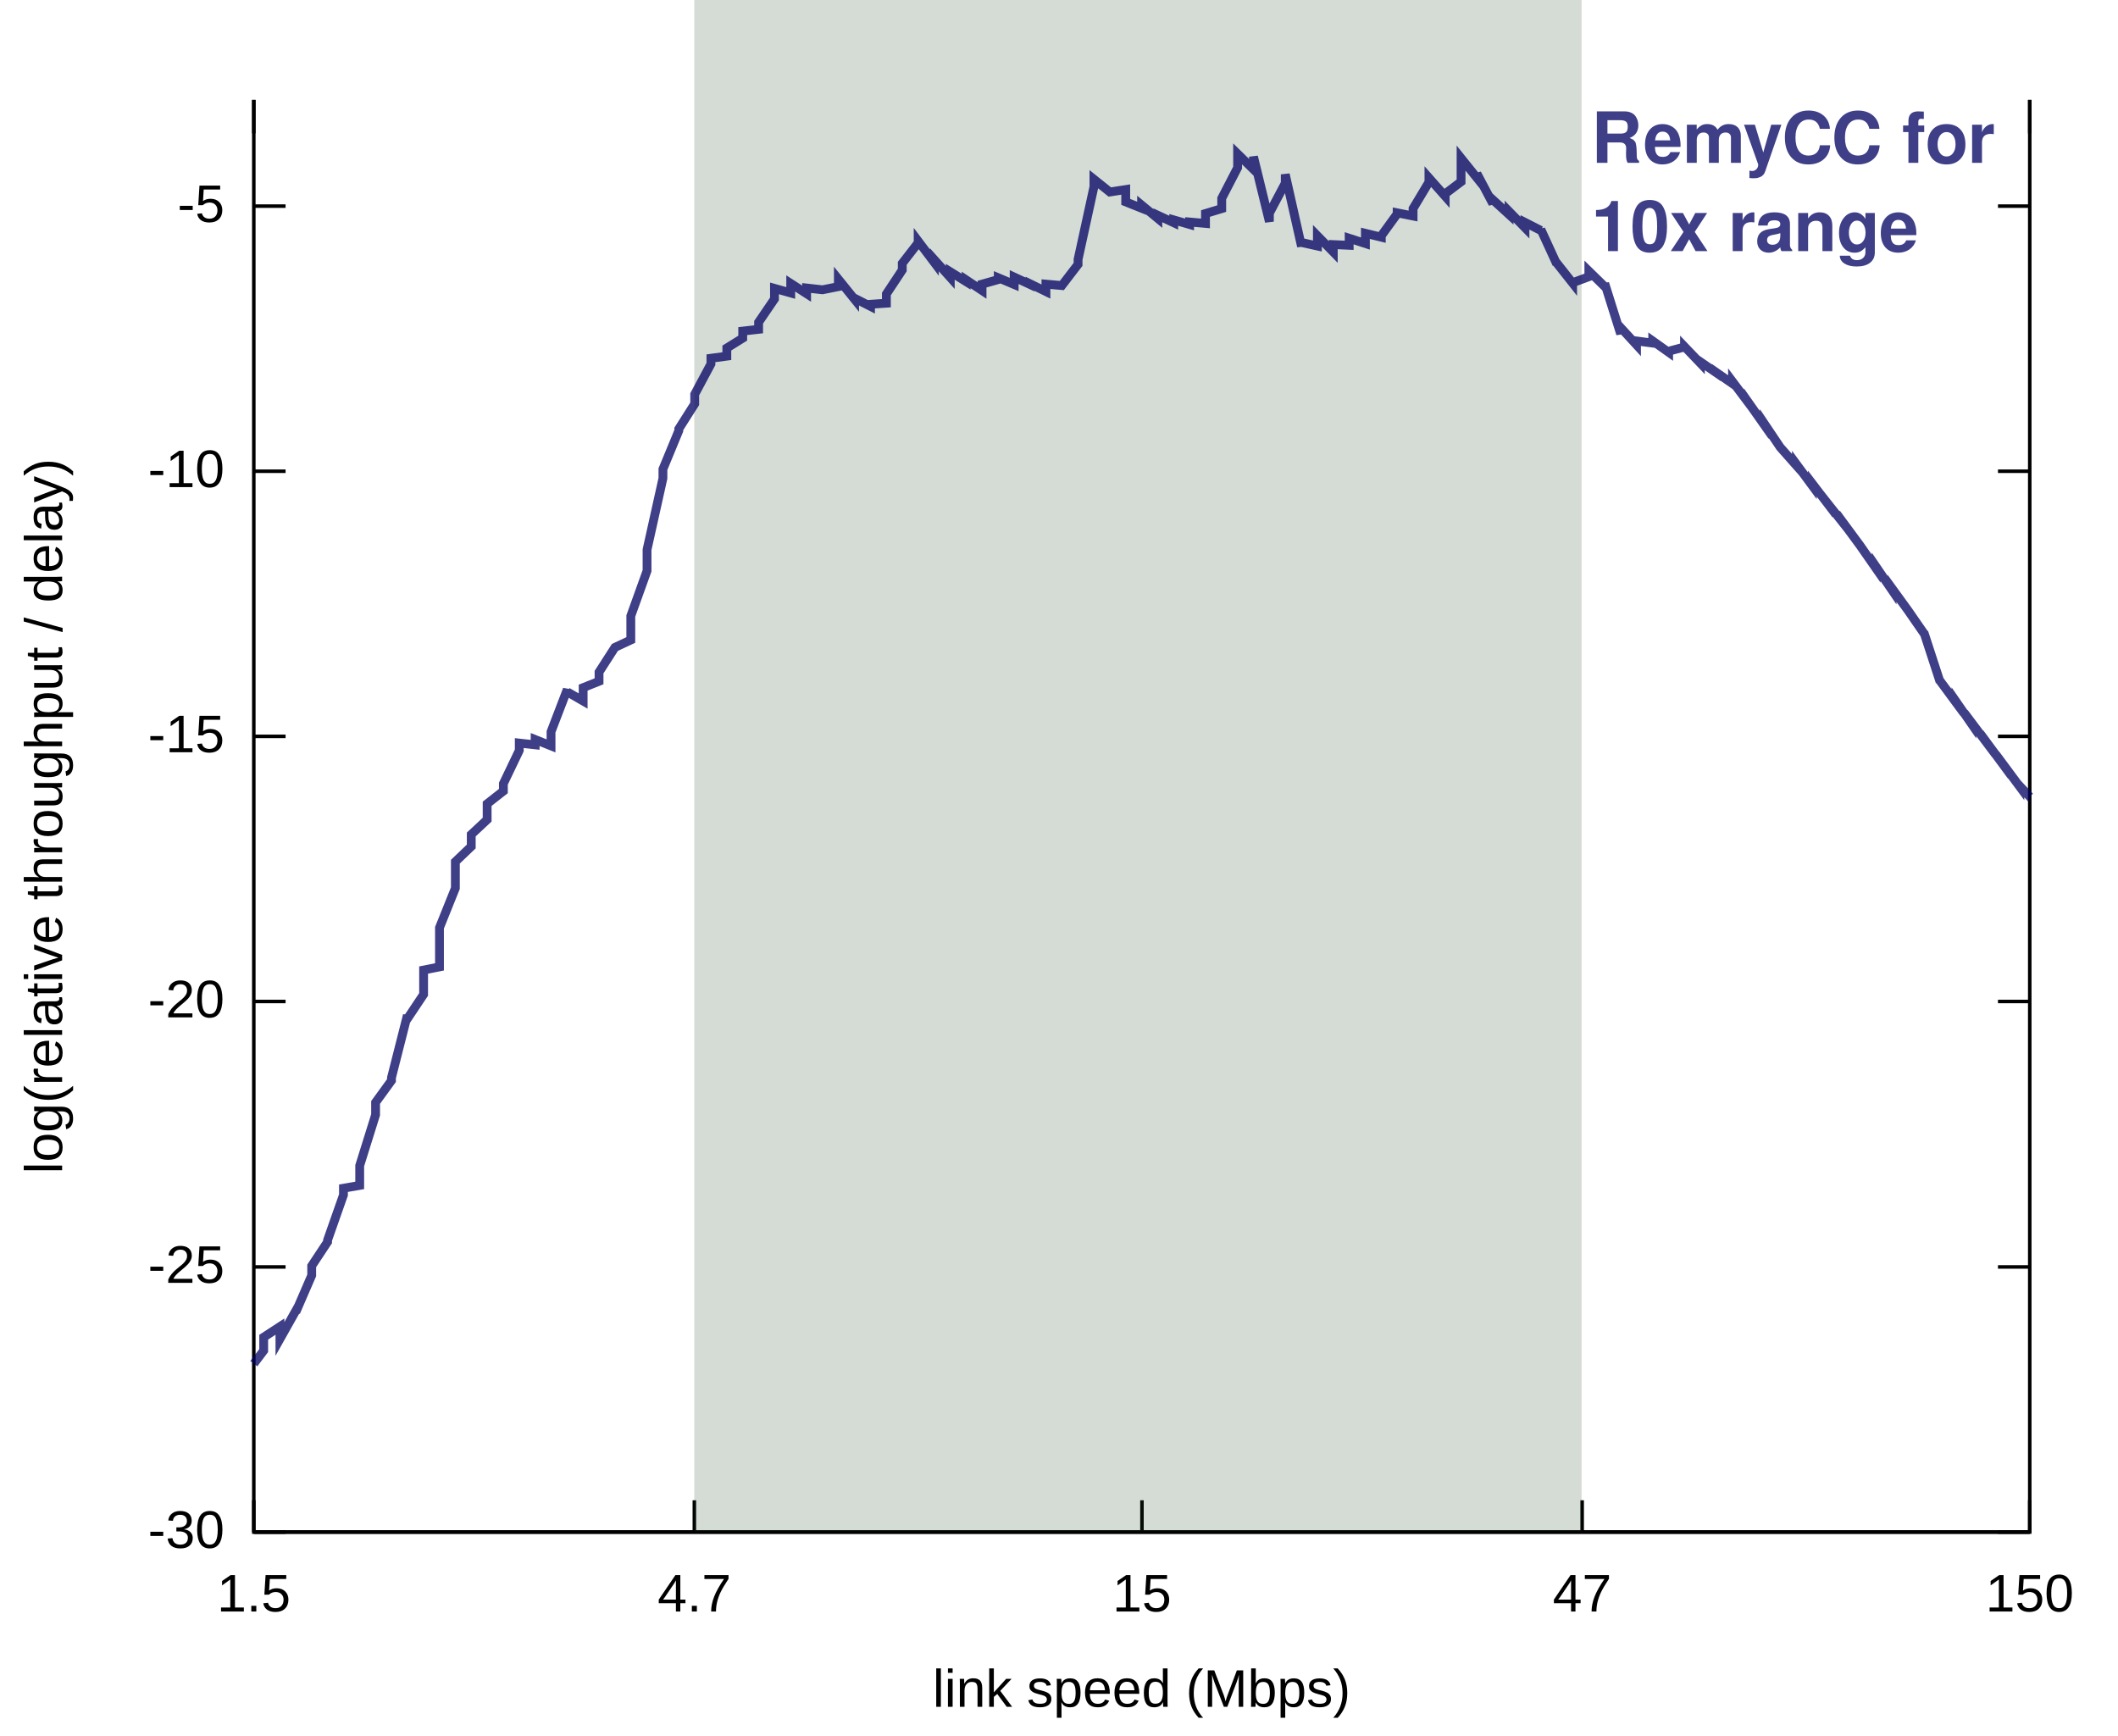
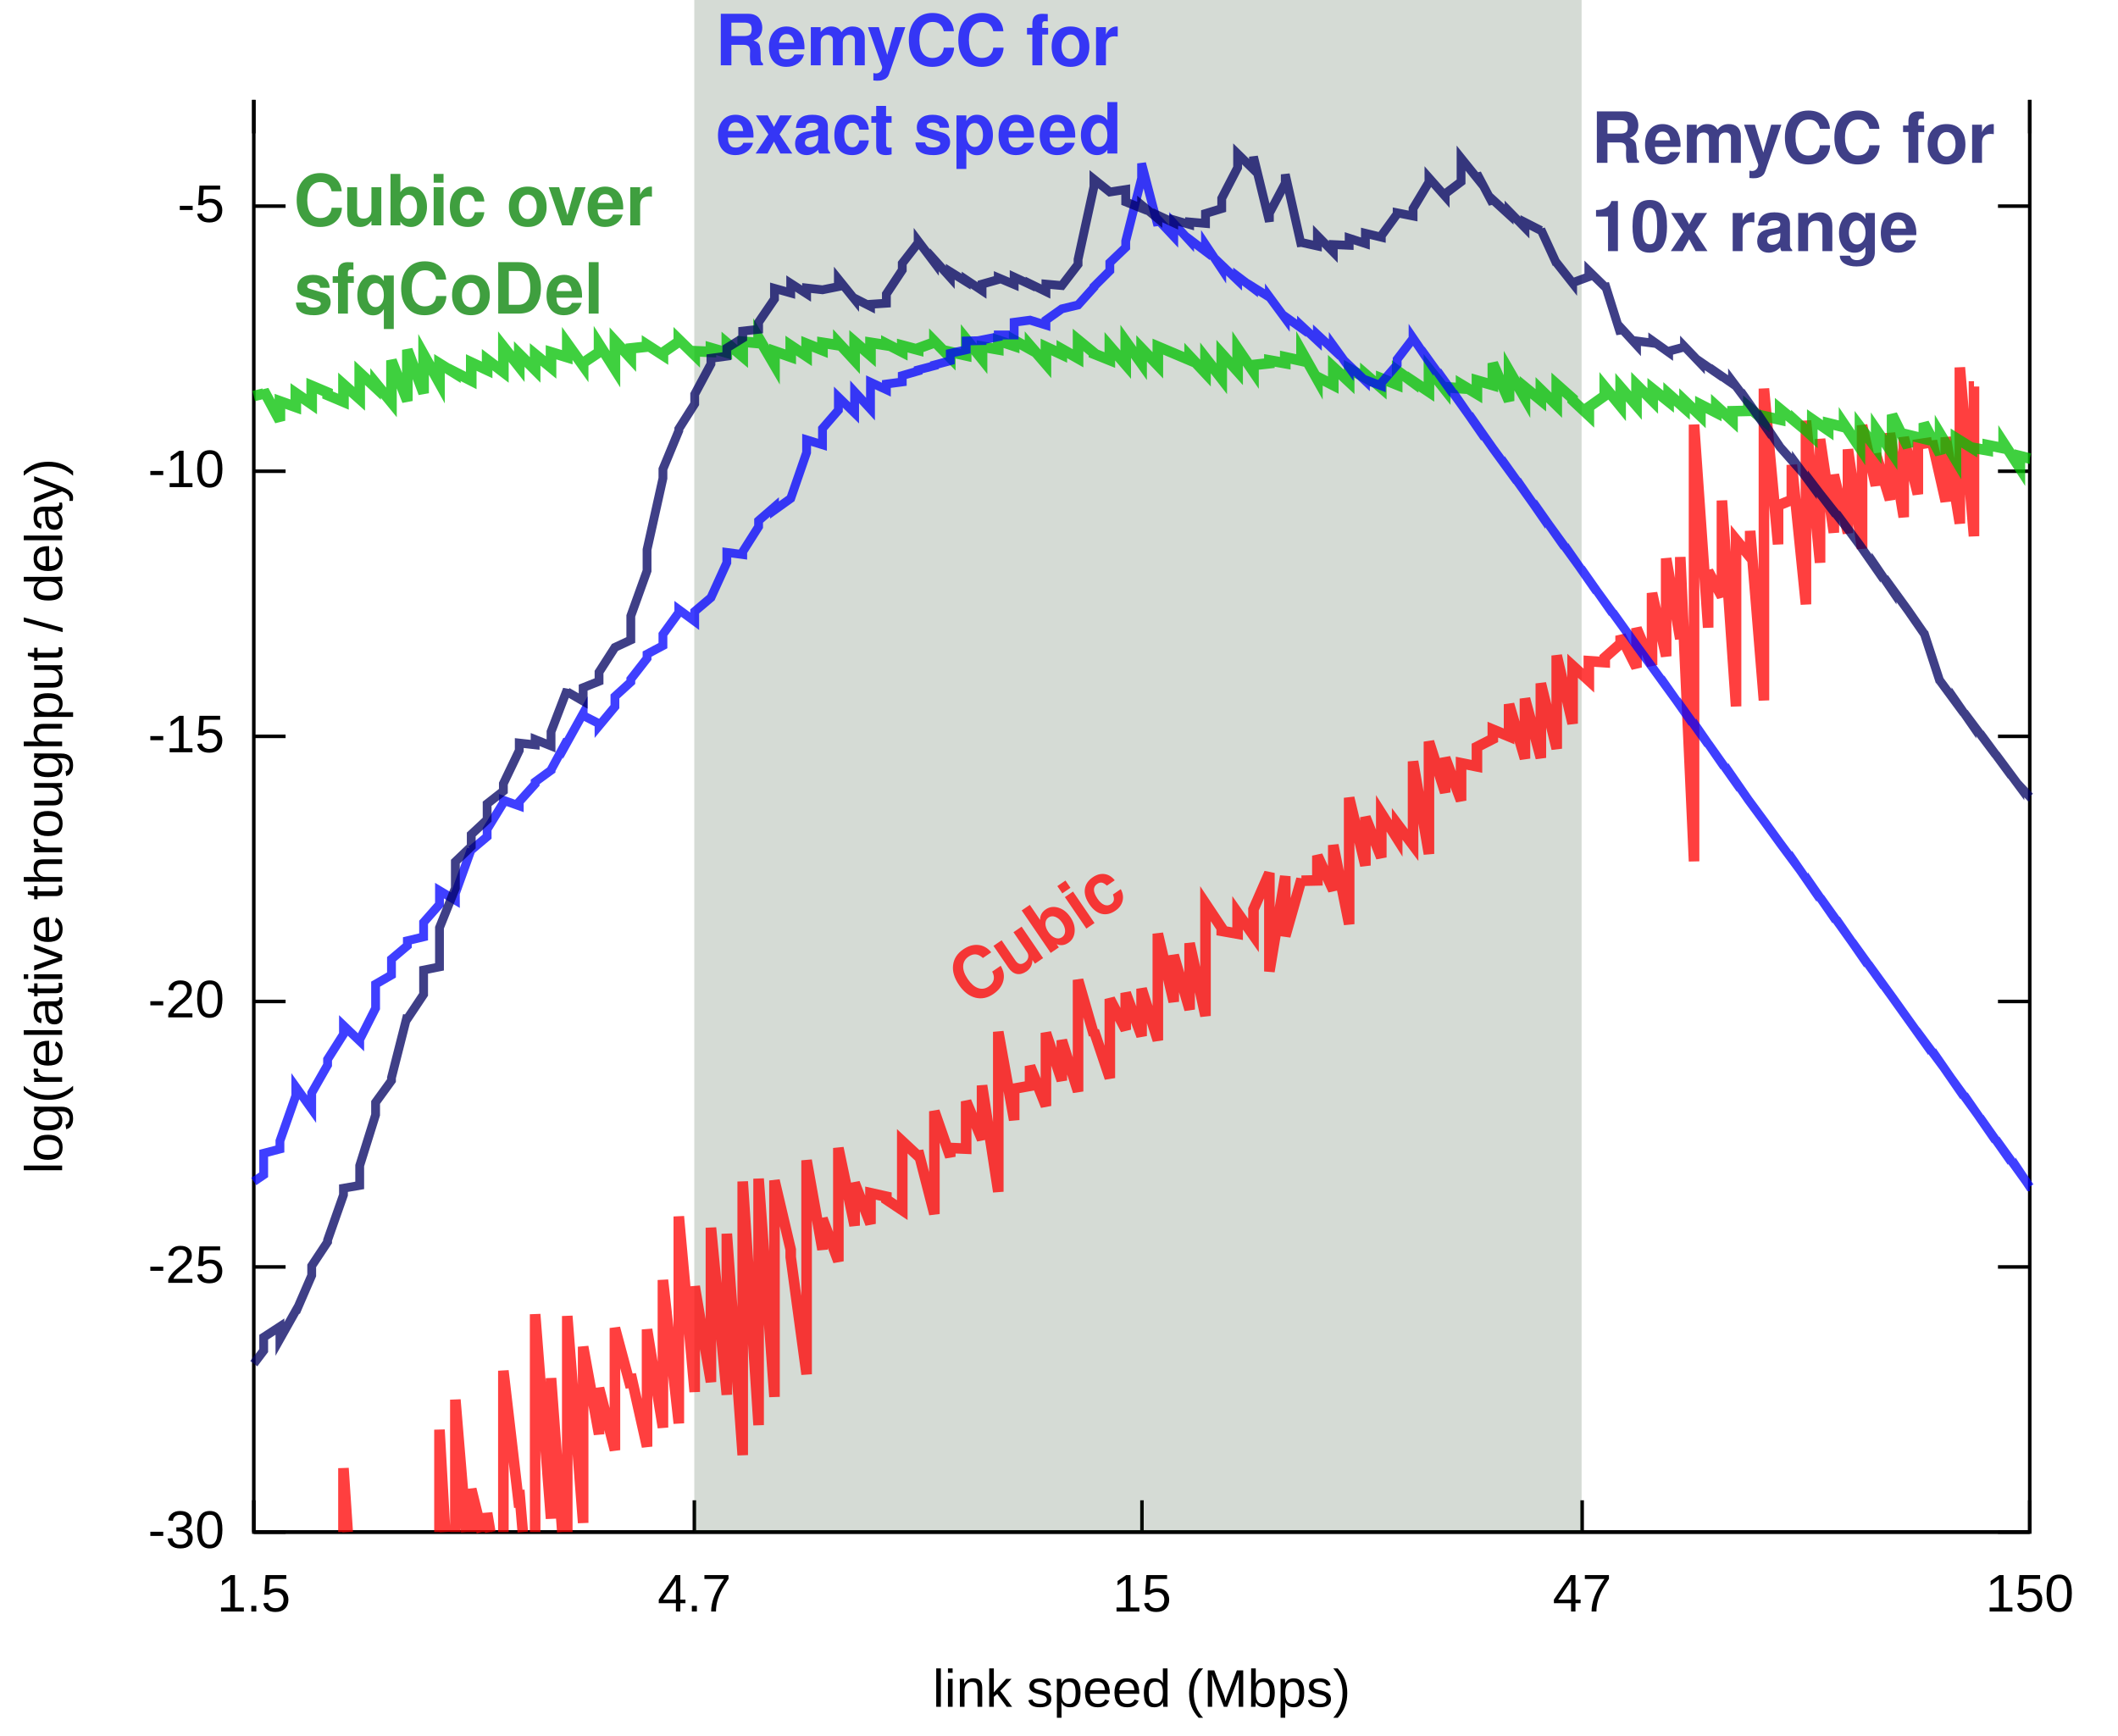
<svg xmlns="http://www.w3.org/2000/svg" xmlns:xlink="http://www.w3.org/1999/xlink" width="600" height="491.588" viewBox="0 0 600 491.588" id="svg2" version="1.1">
  <defs id="defs141">
    <defs id="defs11">
      <circle r="0.5" id="gpDot" cx="0" cy="0" style="stroke-width:0.5" />
      <path d="M -1,0 H 1 M 0,-1 v 2" id="gpPt0" style="stroke:currentColor;stroke-width:0.222" />
      <path d="M -1,-1 1,1 M 1,-1 -1,1" id="gpPt1" style="stroke:currentColor;stroke-width:0.222" />
      <path d="M -1,0 1,0 M 0,-1 0,1 m -1,-2 2,2 m -2,0 2,-2" id="gpPt2" style="stroke:currentColor;stroke-width:0.222" />
      <rect height="2" width="2" y="-1" x="-1" id="gpPt3" style="stroke:currentColor;stroke-width:0.222" />
      <rect height="2" width="2" y="-1" x="-1" id="gpPt4" style="fill:currentColor;stroke:currentColor;stroke-width:0.222" />
      <circle r="1" cy="0" cx="0" id="gpPt5" style="stroke:currentColor;stroke-width:0.222" />
      <use id="gpPt6" xlink:href="#gpPt5" style="fill:currentColor;stroke:none" x="0" y="0" width="600" height="480" />
      <path d="m 0,-1.33 -1.33,2 2.66,0 z" id="gpPt7" style="stroke:currentColor;stroke-width:0.222" />
      <use id="gpPt8" xlink:href="#gpPt7" style="fill:currentColor;stroke:none" x="0" y="0" width="600" height="480" />
      <use transform="scale(-1,-1)" id="gpPt9" xlink:href="#gpPt7" style="stroke:currentColor" x="0" y="0" width="600" height="480" />
      <use id="gpPt10" xlink:href="#gpPt9" style="fill:currentColor;stroke:none" x="0" y="0" width="600" height="480" />
      <use transform="matrix(0.7071068,0.7071068,-0.7071068,0.7071068,0,0)" id="gpPt11" xlink:href="#gpPt3" style="stroke:currentColor" x="0" y="0" width="600" height="480" />
      <use id="gpPt12" xlink:href="#gpPt11" style="fill:currentColor;stroke:none" x="0" y="0" width="600" height="480" />
    </defs>
  </defs>
  <rect style="fill:none" id="rect9" height="480" width="600" y="11.588" x="-4.2198462e-06" />
  <path style="color:#000000;fill:none;stroke:currentColor;stroke-width:1;stroke-linecap:butt;stroke-linejoin:miter" d="m 71.9,433.988 9,0 m 494.1,0 -9,0 h 0.01" id="path31" />
  <text style="font-size:15px;text-anchor:end;color:#000000;fill:#000000;stroke:none;font-family:Arial" id="text35" x="63.6" y="438.488">-30</text>
  <path style="color:#000000;fill:none;stroke:currentColor;stroke-width:1;stroke-linecap:butt;stroke-linejoin:miter" d="m 71.9,358.888 9,0 m 494.1,0 -9,0 h 0.01" id="path37" />
  <text style="font-size:15px;text-anchor:end;color:#000000;fill:#000000;stroke:none;font-family:Arial" id="text41" x="63.6" y="363.388">-25</text>
  <path style="color:#000000;fill:none;stroke:currentColor;stroke-width:1;stroke-linecap:butt;stroke-linejoin:miter" d="m 71.9,283.688 9,0 m 494.1,0 -9,0 h 0.01" id="path43" />
  <text style="font-size:15px;text-anchor:end;color:#000000;fill:#000000;stroke:none;font-family:Arial" id="text47" x="63.6" y="288.188">-20</text>
  <path style="color:#000000;fill:none;stroke:currentColor;stroke-width:1;stroke-linecap:butt;stroke-linejoin:miter" d="m 71.9,208.588 9,0 m 494.1,0 -9,0 h 0.01" id="path49" />
  <text style="font-size:15px;text-anchor:end;color:#000000;fill:#000000;stroke:none;font-family:Arial" id="text53" x="63.6" y="213.088">-15</text>
  <path style="color:#000000;fill:none;stroke:currentColor;stroke-width:1;stroke-linecap:butt;stroke-linejoin:miter" d="m 71.9,133.488 9,0 m 494.1,0 -9,0 h 0.01" id="path55" />
  <text style="font-size:15px;text-anchor:end;color:#000000;fill:#000000;stroke:none;font-family:Arial" id="text59" x="63.6" y="137.988">-10</text>
  <path style="color:#000000;fill:none;stroke:currentColor;stroke-width:1;stroke-linecap:butt;stroke-linejoin:miter" d="m 71.9,58.388 9,0 m 494.1,0 -9,0 h 0.01" id="path61" />
  <text style="font-size:15px;text-anchor:end;color:#000000;fill:#000000;stroke:none;font-family:Arial" id="text65" x="63.6" y="62.888">-5</text>
  <path style="color:#000000;fill:none;stroke:currentColor;stroke-width:1;stroke-linecap:butt;stroke-linejoin:miter" d="m 71.9,433.988 0,-9 m 0,-396.7 0,9 h 0.01" id="path67" />
  <text style="font-size:15px;text-anchor:middle;color:#000000;fill:#000000;stroke:none;font-family:Arial" id="text71" x="71.9" y="456.488">1.5</text>
  <path style="color:#000000;fill:none;stroke:currentColor;stroke-width:1;stroke-linecap:butt;stroke-linejoin:miter" d="m 196.7,433.988 0,-9" id="path73" />
  <text style="font-size:15px;text-anchor:middle;color:#000000;fill:#000000;stroke:none;font-family:Arial" id="text77" x="196.7" y="456.488">4.7</text>
  <path style="color:#000000;fill:none;stroke:currentColor;stroke-width:1;stroke-linecap:butt;stroke-linejoin:miter" d="m 323.5,433.988 0,-9" id="path79" />
  <text style="font-size:15px;text-anchor:middle;color:#000000;fill:#000000;stroke:none;font-family:Arial" id="text83" x="323.5" y="456.488">15</text>
  <path style="color:#000000;fill:none;stroke:currentColor;stroke-width:1;stroke-linecap:butt;stroke-linejoin:miter" d="m 448.2,433.988 0,-9" id="path85" />
  <text style="font-size:15px;text-anchor:middle;color:#000000;fill:#000000;stroke:none;font-family:Arial" id="text89" x="448.2" y="456.488">47</text>
  <path style="color:#000000;fill:none;stroke:currentColor;stroke-width:1;stroke-linecap:butt;stroke-linejoin:miter" d="m 575,433.988 0,-9 m 0,-396.7 0,9 h 0.01" id="path91" />
  <text style="font-size:15px;text-anchor:middle;color:#000000;fill:#000000;stroke:none;font-family:Arial" id="text95" x="575" y="456.488">150</text>
  <path style="color:#000000;fill:none;stroke:currentColor;stroke-width:1;stroke-linecap:butt;stroke-linejoin:miter" d="m 71.9,28.288 0,405.7 503.1,0 0,-405.7" id="path97" />
  <text style="font-size:15px;text-anchor:middle;color:#000000;fill:#000000;stroke:none;font-family:Arial" id="text101" transform="matrix(0,-1,1,0,0,0)" x="-231.188" y="17.6">log(relative throughput / delay)</text>
  <text style="font-size:15px;text-anchor:middle;color:#000000;fill:#000000;stroke:none;font-family:Arial" id="text105" x="323.4" y="483.488">link speed (Mbps)</text>
  <path style="color:#000000;fill:none;stroke:currentColor;stroke-width:1;stroke-linecap:butt;stroke-linejoin:miter" d="m 71.9,433.988 503.1,0" id="path137" />
  <rect style="fill:#204020;fill-opacity:0.188;stroke:none" id="rect4026" width="251.363" height="433.778" x="196.68" y="0" />
-   <g id="layer1" style="display:none">
+   <g id="layer1" style="display:inline">
    <path transform="translate(3.8260882e-6,0)" style="color:#0000ff;fill:none;stroke:#ff0000;stroke-width:3;stroke-linecap:butt;stroke-linejoin:miter;stroke-miterlimit:4;stroke-opacity:0.753;stroke-dasharray:none" id="path126" d="m 97.3,433.988 0,-18.1 1.2,18.1 m 26,0 0,-29 1.6,29 m 2.9,0 0,-37.5 3.1,37.5 m 1.4,0 0,-12.2 3,12.2 m 1.5,0 0,-5.4 0.9,5.4 m 3.7,0 0,-45.7 4.5,38.7 0,-4.9 1,11.9 m 3.5,0 0,-61.7 4.5,57.9 0,-39.8 3.2,43.6 m 1.4,0 0,-61.2 4.5,58.6 0,-49.9 4.5,24.8 0,-13.1 4.5,17.6 0,-34.6 4.5,16.8 0,-3.7 4.6,20.5 0,-33.2 4.5,27.8 0,-41.8 4.5,40.6 0,-58.6 4.5,49.7 0,-29.9 4.6,27.1 0,-43.7 4.5,47.3 0,-45.6 4.5,62.7 0,-77.5 4.5,69 0,-69.8 4.5,61.8 0,-61.3 4.6,19.6 0,2.1 4.5,33.2 0,-60.6 4.5,25.3 0,-8.8 4.5,12.1 0,-32.1 4.6,22 0,-12.1 4.5,11.6 0,-8.7 4.5,1 0,0.8 4.5,3 0,-19.5 4.5,4.2 0,-1.5 4.6,17.9 0,-29.1 4.5,12.9 0,-2.5 4.5,0.2 0,-13.4 4.5,10.8 0,-15.3 4.6,30.1 0,-45.3 4.5,25 0,-8.9 4.5,-0.8 0,-5.6 4.5,11.3 0,-20.7 4.5,13.5 0,-11.4 4.6,14.5 0,-31.6 4.5,15.6 0,-1.2 4.5,13.4 0,-22.4 4.5,8.7 0,-10.4 4.5,12.2 0,-13.4 4.6,14.6 0,-30.2 4.5,19.3 0,-13.2 4.5,15.4 0,-18.8 4.5,20.6 0,-31.8 4.6,6.9 0,0.8 4.5,0.8 0,-5.9 4.5,6.4 0,-7.4 4.5,-10.3 0,27.9 4.5,-27 0,17 4.6,-16.2 0,0.5 4.5,-0.1 0,-7 4.5,9.8 0,-12.8 4.5,22.4 0,-35.8 4.6,19.2 0,-13.7 4.5,11.4 0,-12.5 4.5,7.1 0,-4.1 4.5,6 0,-23.7 4.5,26.2 0,-31.8 4.6,14.4 0,-9.8 4.5,12.1 0,-10.6 4.5,0.9 0,-5.5 4.5,-2.3 0,-2.6 4.6,1.9 0,-9.1 4.5,15.4 0,-17 4.5,16.8 0,-21.1 4.5,18.5 0,-26.4 4.5,19.3 0,-16.4 4.6,4.2 0,-5.5 4.5,0.3 0,-1.3 4.5,-4 0,-2.2 4.5,9 0,-11.1 4.4,10.4 0,-20.4 4,17.9 0,-27.7 4,22.8 0,-23.2 3.9,86.2 0,-123.7 4,57.5 0,-16 3.9,7.2 0,-27.2 4,58.3 0,-47.2 4,4.9 0,-7.4 3.9,48 0,-88.3 4,44.1 0,-11 3.9,-1.6 0,-9.9 4,39.5 0,-52 4,40.2 0,-35 3.9,26.5 0,-16.4 4,16.5 0,-23.7 4,28.1 0,-34.9 3.9,17.1 0,-9 4,13 0,-18.9 3.9,23.8 0,-22.6 4,16.1 0,-14.1 4,-0.6 0,-0.4 3.9,17.2 0,-18.2 4,24.4 0,-44.2 4,47.8 0,-42.4 h 0.01" />
    <text xml:space="preserve" style="font-size:40px;font-style:normal;font-variant:normal;font-weight:normal;font-stretch:normal;line-height:125%;letter-spacing:0px;word-spacing:0px;fill:#ff0000;fill-opacity:0.753;stroke:none;font-family:FreeSans;-inkscape-font-specification:FreeSans" x="66.22" y="390.775" id="text4033" transform="matrix(0.8258456,-0.5638963,0.5638963,0.8258456,3.8260882e-6,0)">
      <tspan id="tspan4035" x="66.22" y="390.775" style="font-size:20px;font-weight:600;-inkscape-font-specification:FreeSans Semi-Bold">Cubic</tspan>
    </text>
  </g>
-   <g id="layer2" style="display:none">
+   <g id="layer2" style="display:inline">
    <path transform="translate(3.8260882e-6,0)" style="color:#00ffff;fill:none;stroke:#00c000;stroke-width:3;stroke-linecap:butt;stroke-linejoin:miter;stroke-miterlimit:4;stroke-opacity:0.753;stroke-dasharray:none" id="path133" d="m 71.9,112.188 2.8,-0.7 0,-0.9 4.6,8.6 0,-5.5 4.5,1.6 0,-3.9 4.5,3.1 0,-5.2 4.5,1.9 0,0.7 4.5,1.9 0,-4.9 4.6,4.1 0,-7.4 4.5,4.2 0,-1.3 4.5,5.5 0,-11.9 4.5,11.5 0,-14.5 4.6,12.3 0,-11 4.5,8.1 0,-5.5 4.5,2.8 0,-0.3 4.5,2.3 0,-5.1 4.5,2.1 0,-2.9 4.6,3.5 0,-7.2 4.5,5.7 0,-3.6 4.5,4.5 0,-4.4 4.5,3.7 0,-4.3 4.6,1.4 0,-3.9 4.5,6.3 0,-0.8 4.5,-3 0,-2.3 4.5,7.1 0,-8 4.5,4.9 0,-2.8 4.6,-0.5 0,-0.5 4.5,2.9 0,-0.7 4.5,-3.1 0,-0.6 4.5,4.4 0,-1.1 4.6,0.2 0,-1.1 4.5,1.3 0,-2.7 4.5,3.8 0,-4.2 4.5,0.4 0,-1.5 4.5,7.7 0,-3.9 4.6,1.6 0,-3.2 4.5,3 0,-3.5 4.5,1.8 0,-2.1 4.5,0.7 0,-0.7 4.6,5 0,-5.3 4.5,3.9 0,-3.6 4.5,0.7 0,-0.4 4.5,2.3 0,-1.8 4.5,1.2 0,-0.4 4.6,-1.7 0,-0.3 4.5,4.6 0,-1.6 4.5,1 0,-4.6 4.5,5.6 0,-3.5 4.6,0.8 0,-2.5 4.5,1.5 0,-1.6 4.5,2.5 0,-1 4.5,5.2 0,-4.8 4.5,2.1 0,-1.5 4.6,2.6 0,-5.2 4.5,3.7 0,0.2 4.5,1.8 0,-3.9 4.5,5.2 0,-6.6 4.5,6.3 0,-4.3 4.6,4.8 0,-5.3 4.5,1.9 4.5,1.9 0,-1.1 4.5,4.8 0,-4.3 4.6,5.9 0,-7.1 4.5,5 0,-6.5 4.5,6.6 0,-1.9 4.5,-0.5 0,-0.8 4.5,0.8 0,-1.7 4.6,1 0,-2.7 4.5,8 0,-0.7 4.5,2.3 0,-5.1 4.5,4.2 0,-3.7 4.6,2.5 0,-1 4.5,3.9 0,-2.7 4.5,1.8 0,-4 4.5,3.3 0,-0.3 4.5,3 0,-6.4 4.6,5.8 0,-0.7 4.5,0.3 0,-1.1 4.5,2.7 0,-3.8 4.5,1.3 0,-6.2 4.6,10.7 0,-8.6 4.5,7.8 0,-3.1 4.5,3.7 0,-3 4.5,4.4 0,-5.9 4.5,4 0,0.5 4.6,4.3 0,-2.4 4.5,-3.2 0,-2.5 4.5,5.5 0,-5.4 4.5,5.2 0,-5.9 4.6,4.6 0,-3.4 4.5,3.6 0,-2.2 4.5,4 0,-2.1 4.5,4.3 0,-3.2 4.5,2.3 0,-1.9 4.6,4.2 0,-2.7 4.5,-0.1 0,-1.1 4.5,3.9 0,-1.3 4.5,1 0,-3 4.6,3.8 0,-0.2 4.5,4.1 0,-4.8 4.5,3.1 0,-2 4.5,1.1 0,-0.8 4.5,6.7 0,-6 4.6,6.1 0,-5.3 4.5,6.6 0,-10.8 4.5,9.2 0,-3.5 4.5,1.1 0,-4.4 4.6,8.7 0,-5.7 4.5,7.5 0,-6.3 4.5,2.8 0,-0.1 4.5,0.8 0,-1.5 4.5,0.9 0,-1.5 4.6,7.1 0,-3.4 2.8,0.7 h 0.01" />
    <text transform="translate(3.8260882e-6,0)" xml:space="preserve" style="font-size:40px;font-style:normal;font-variant:normal;font-weight:normal;font-stretch:normal;line-height:125%;letter-spacing:0px;word-spacing:0px;fill:#008000;fill-opacity:0.753;stroke:none;font-family:FreeSans;-inkscape-font-specification:FreeSans" x="83.247" y="63.839" id="text4037">
      <tspan x="83.247" y="63.839" id="tspan4041" style="font-size:20px;font-weight:600;fill:#008000;fill-opacity:0.753;-inkscape-font-specification:FreeSans Semi-Bold">Cubic over</tspan>
-       <tspan x="83.247" y="88.839" id="tspan4043" style="font-size:20px;font-weight:600;fill:#008000;fill-opacity:0.753;-inkscape-font-specification:FreeSans Semi-Bold">sfqCoDeL</tspan>
+       <tspan x="83.247" y="88.839" id="tspan4043" style="font-size:20px;font-weight:600;fill:#008000;fill-opacity:0.753;-inkscape-font-specification:FreeSans Semi-Bold">sfqCoDel</tspan>
    </text>
  </g>
-   <g id="layer3" style="display:none">
+   <g id="layer3" style="display:inline">
    <path transform="translate(3.8260882e-6,0)" style="color:#ff0000;fill:none;stroke:#0000ff;stroke-width:2.5;stroke-linecap:butt;stroke-linejoin:miter;stroke-miterlimit:4;stroke-opacity:0.753;stroke-dasharray:none" id="path112" d="m 71.9,334.688 2.8,-1.9 0,-6.1 4.6,-1.2 0,-2.3 4.5,-12.8 0,-2.5 4.5,6.3 0,-4.6 4.5,-7.9 0,-1.6 4.5,-7.1 0,-2.5 4.6,4.4 0,-0.4 4.5,-8.9 0,-6.8 4.5,-2.6 0,-4.5 4.5,-3.8 0,-1.4 4.6,-1.1 0,-4.1 4.5,-5.1 0,-3.9 4.5,2.7 0,-1.9 4.5,-12.5 0,0.2 4.5,-3.8 0,-2.1 4.6,-7.5 0,-0.7 4.5,1.6 0,-1.2 4.5,-5 0,-0.6 4.5,-3.3 0,-0.1 4.6,-8.5 0,0.6 4.5,-8.1 0,0.6 4.5,2.3 0,0.6 4.5,-5.4 0,-2.9 4.5,-4.1 0,-0.8 4.6,-5.9 0,-1.2 4.5,-2.4 0,-3.2 4.5,-6.2 0,-0.8 4.5,3.3 0,-2.8 4.6,-3.9 4.5,-9.9 0,-2.9 4.5,0.6 0,-0.8 4.5,-7.1 0,-1.7 4.5,-3.9 0,0.9 4.6,-3.3 4.5,-13 0,-3.6 4.5,1.4 0,-4.6 4.5,-5.2 0,-3.7 4.6,4.5 0,-6 4.5,4.9 0,-7.6 4.5,2.1 0,-1.6 4.5,-0.6 0,-1.8 4.5,-1.3 0,-0.3 4.6,-1.2 0,-0.2 4.5,-1.2 0,-2.1 4.5,-1 0,-2.5 4.5,-0.1 0,-0.2 4.6,-0.9 0,-0.5 4.5,0 0,-3.6 4.5,-0.6 4.5,1.4 0,-1.4 4.5,-3.2 4.6,-1.1 4.5,-5 0,-0.2 4.5,-4.5 0,-2.3 4.5,-4.3 0,-1.8 4.5,-17.8 0,-4.2 4.6,17.6 0,-1.7 4.5,4.8 0,-3.7 4.5,4.9 0,-0.4 4.5,3.4 0,-1.9 4.6,6.9 0,-1.1 4.5,4.3 0,-1.1 4.5,3.4 0,-0.3 4.5,2.8 0,-0.1 4.5,6.1 0,-0.5 4.6,3.3 0,-0.7 4.5,4.2 0,-1.7 4.5,4.2 0,-1.1 4.5,6.2 0,-0.6 4.6,4.4 0,-0.3 4.5,1.7 0,-0.8 4.5,-5.2 0,-1.5 4.5,-5.9 0,-0.1 4.5,6.6 0,-0.3 4.6,6.4 0,-0.3 4.5,6.3 0,-0.1 4.5,6.5 0,-0.3 4.5,6.4 4.6,6.3 0,-0.2 4.5,6.3 0,-0.1 4.5,6.5 0,-0.4 4.5,6.4 0,-0.1 4.5,6.2 0,-0.1 4.6,6.6 0,-0.2 4.5,6.4 0,-0.1 4.5,6.2 0,-0.1 4.5,6.3 4.6,6.3 4.5,6.2 0,-0.1 4.5,6.4 0,-0.2 4.5,6.3 0,-0.3 4.5,6.5 0,-0.1 4.6,6.5 0,-0.3 4.5,6.5 4.5,6.1 4.5,6.2 4.6,6.2 0,-0.1 4.5,6.5 0,-0.4 4.5,6.5 0,-0.2 4.5,6.3 0,-0.1 4.5,6.5 0,-0.2 4.6,6.4 0,-0.1 4.5,6.2 4.5,6.3 4.5,6.3 0,-0.2 4.6,6.2 0,-0.1 4.5,6.5 0,-0.1 4.5,6.2 0,-0.1 4.5,6.5 0,-0.2 4.5,6.4 0,-0.3 4.6,6.4 0,-0.2 2.8,4.2 h 0.01" />
    <text transform="translate(3.8260882e-6,0)" xml:space="preserve" style="font-size:40px;font-style:normal;font-variant:normal;font-weight:normal;font-stretch:normal;line-height:125%;letter-spacing:0px;word-spacing:0px;fill:#0000ff;fill-opacity:0.753;stroke:none;font-family:FreeSans;-inkscape-font-specification:FreeSans" x="202.597" y="18.488" id="text4068-3">
      <tspan x="202.597" y="18.488" id="tspan4072-7" style="font-size:20px;font-style:normal;font-weight:600;fill:#0000ff;fill-opacity:0.753;-inkscape-font-specification:FreeSans Semi-Bold">RemyCC for</tspan>
      <tspan x="202.597" y="43.488" id="tspan4074-7" style="font-size:20px;font-style:normal;font-weight:600;fill:#0000ff;fill-opacity:0.753;-inkscape-font-specification:FreeSans Semi-Bold">exact speed</tspan>
    </text>
  </g>
  <g id="layer4" style="display:inline">
    <path transform="translate(3.8260882e-6,0)" style="color:#008000;fill:none;stroke:#000060;stroke-width:2.5;stroke-linecap:butt;stroke-linejoin:miter;stroke-miterlimit:4;stroke-opacity:0.753;stroke-dasharray:none" id="path119" d="m 71.9,386.288 2.8,-3.7 0,-3.8 4.6,-3 0,3.5 4.5,-8 0,0.4 4.5,-10.4 0,-2.7 4.5,-6.8 0,-0.5 4.5,-12.8 0,-1.9 4.6,-0.8 0,-5.6 4.5,-14.4 0,-3.5 4.5,-6.2 0,-0.8 4.5,-17.7 0,1 4.6,-6.9 0,-6.9 4.5,-0.9 0,-11.1 4.5,-11.2 0,-7.5 4.5,-4.3 0,-3.4 4.5,-4.2 0,-4.5 4.6,-3.6 0,-2.1 4.5,-9.4 0,-2.1 4.5,0.5 0,-1.5 4.5,1.8 0,-4 4.6,-12 0,0.7 4.5,2.6 0,-3.8 4.5,-1.8 0,-2.6 4.5,-7 4.5,-2.1 0,-6.8 4.6,-12.8 0,-6 4.5,-20.2 0,-2.6 4.5,-10.9 0,-0.5 4.5,-7.1 0,-2.7 4.6,-8.6 0,-1.6 4.5,-0.6 0,-2.3 4.5,-2.8 0,-2 4.5,-0.5 0,-2 4.5,-6.6 0,-3 4.6,1.3 0,-2.7 4.5,2.9 0,-1.6 4.5,0.5 4.5,-0.9 0,-2.1 4.6,5.7 0,-0.3 4.5,2.3 0,-0.6 4.5,-0.3 0,-2.6 4.5,-6.8 0,-1.9 4.5,-5.8 0,-0.5 4.6,6.1 0,-0.8 4.5,5 0,-1.6 4.5,2.8 0,-0.5 4.5,3 0,-1.8 4.6,-1.3 0,-0.5 4.5,1.9 0,-2.1 4.5,2.1 0,-0.2 4.5,2.2 0,-2.1 4.5,0.4 4.6,-6 0,-1.4 4.5,-20.6 0,-2.1 4.5,3.6 4.5,-0.7 0,3.5 4.5,1.8 0,-0.9 4.6,3.8 0,-0.9 4.5,2.1 0,-0.8 4.5,1.3 0,-0.7 4.5,0.4 0,-2.8 4.6,-1.4 0,-2.9 4.5,-8.7 0,-3.9 4.5,4.4 0,-3.6 4.5,18.4 0,-2.4 4.5,-8.5 0,-2.5 4.6,20.4 0,-1.1 4.5,1 0,-2.9 4.5,4.6 0,-2.1 4.5,0.2 0,-2 4.6,1.5 0,-2.9 4.5,1.1 0,-0.4 4.5,-6.2 0,-0.3 4.5,0.9 0,-2.1 4.5,-7.5 0,-1.2 4.6,5.2 0,-0.7 4.5,-3.4 0,-6.7 4.5,5.6 0,-1.2 4.5,8.5 0,-1.1 4.6,4.2 0,-0.9 4.5,4.6 0,-1.5 4.5,2.3 0,-0.3 4.5,9.8 0,-0.3 4.5,5.7 0,-0.1 4.6,-1.7 0,-1.6 4.5,4.4 0,-0.9 4.5,14.3 0,-1.8 4.5,4.9 0,-1.1 4.6,0.6 0,-0.6 4.5,3.2 0,-0.3 4.5,-1.2 0,-0.1 4.5,4.7 0,-0.4 4.5,3.1 0,-0.1 4.6,3.2 0,-0.6 4.5,6 0,-0.1 4.5,6.4 0,-0.4 4.5,6.7 4.6,5.2 0,-0.4 4.5,6.1 0,-0.6 4.5,5.9 0,-0.1 4.5,5.7 0,-0.1 4.5,6.1 4.6,6.6 0,-0.5 4.5,6.6 0,-0.5 4.5,6.2 4.5,6.5 0,-0.3 4.6,14.1 0,-0.3 4.5,6.1 0,-0.3 4.5,6.5 0,-0.4 4.5,6 0,-0.1 4.5,6.1 0,-0.1 4.6,6.2 0,-0.2 2.8,3 h 0.01" />
    <text transform="translate(3.8260882e-6,0)" xml:space="preserve" style="font-size:40px;font-style:normal;font-variant:normal;font-weight:normal;font-stretch:normal;line-height:125%;letter-spacing:0px;word-spacing:0px;fill:#000060;fill-opacity:0.753;stroke:none;font-family:FreeSans;-inkscape-font-specification:FreeSans" x="450.775" y="46.127" id="text4068">
      <tspan x="450.775" y="46.127" id="tspan4072" style="font-size:20px;font-style:normal;font-weight:600;fill:#000060;fill-opacity:0.753;-inkscape-font-specification:FreeSans Semi-Bold">RemyCC for</tspan>
      <tspan x="450.775" y="71.127" id="tspan4074" style="font-size:20px;font-style:normal;font-weight:600;fill:#000060;fill-opacity:0.753;-inkscape-font-specification:FreeSans Semi-Bold">10x range</tspan>
    </text>
  </g>
</svg>
